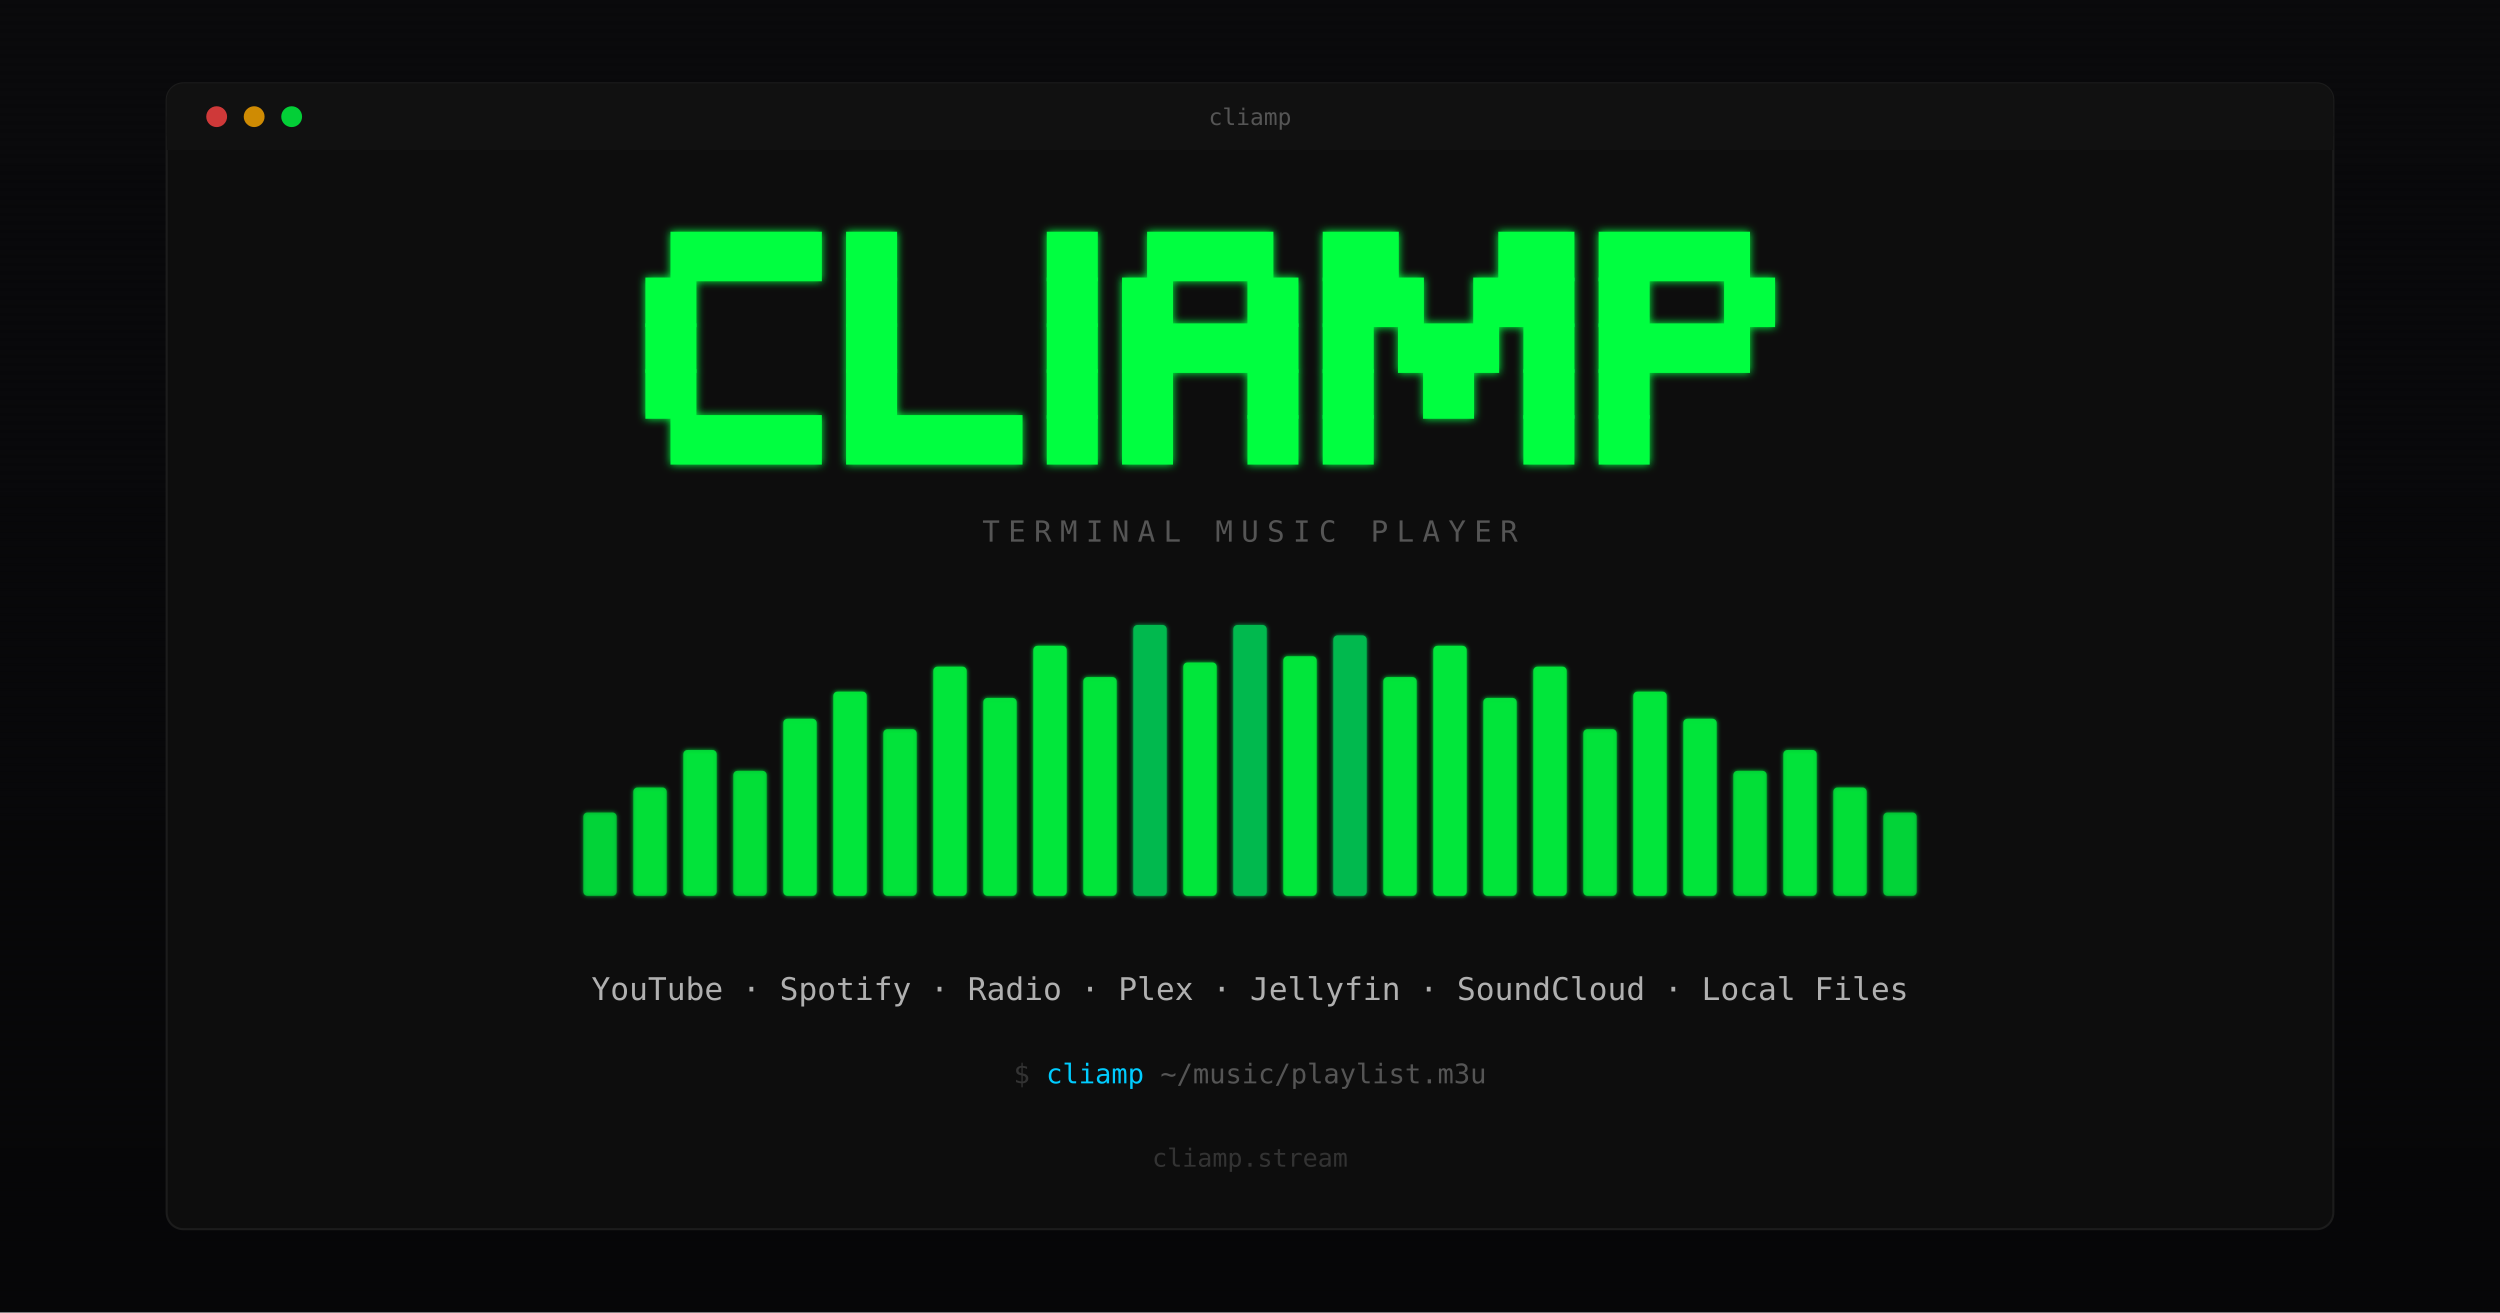
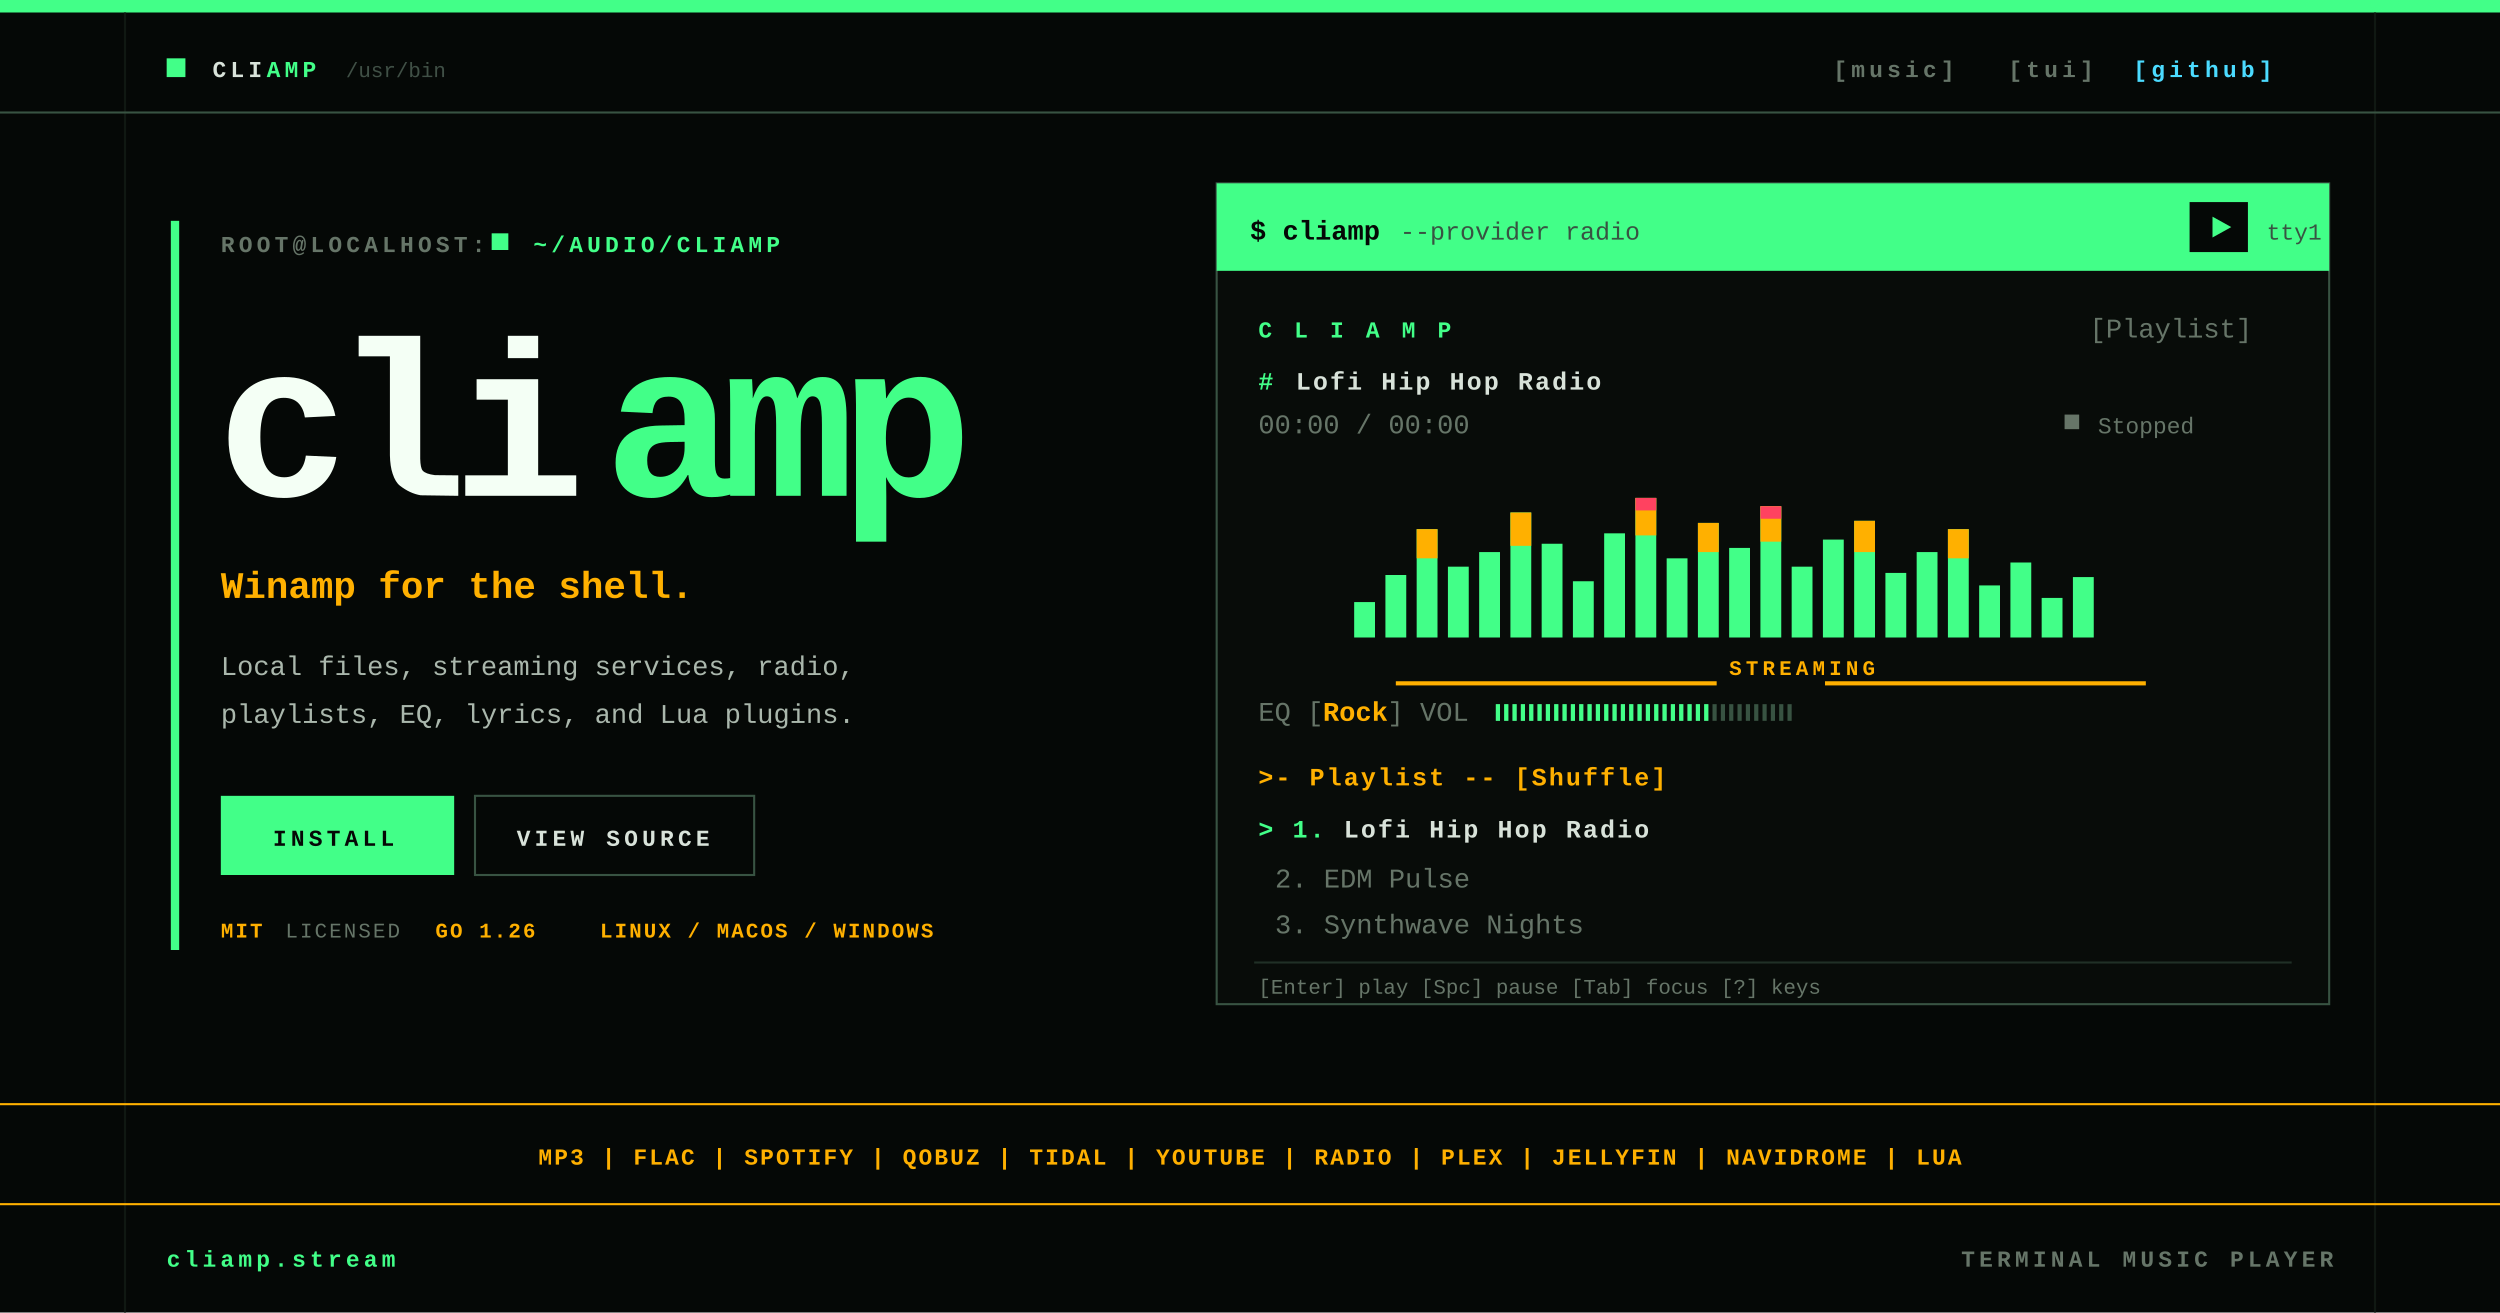
<svg xmlns="http://www.w3.org/2000/svg" width="1200" height="630" viewBox="0 0 1200 630">
-   <defs>
-     <linearGradient id="glow" x1="0" y1="0" x2="0" y2="1">
-       <stop offset="0%" stop-color="#0a0a0c" />
-       <stop offset="100%" stop-color="#060608" />
-     </linearGradient>
-     <filter id="greenGlow">
-       <feGaussianBlur in="SourceGraphic" stdDeviation="2" result="blur" />
-       <feMerge>
-         <feMergeNode in="blur" />
-         <feMergeNode in="SourceGraphic" />
-       </feMerge>
-     </filter>
-     <filter id="subtleGlow">
-       <feGaussianBlur in="SourceGraphic" stdDeviation="1" result="blur" />
-       <feMerge>
-         <feMergeNode in="blur" />
-         <feMergeNode in="SourceGraphic" />
-       </feMerge>
-     </filter>
-   </defs>
-   <rect width="1200" height="630" fill="url(#glow)" />
-   <pattern id="scanlines" width="4" height="4" patternUnits="userSpaceOnUse">
-     <rect width="4" height="2" fill="transparent" />
-     <rect y="2" width="4" height="2" fill="rgba(0,0,0,0.06)" />
-   </pattern>
-   <rect width="1200" height="630" fill="url(#scanlines)" />
-   <rect x="80" y="40" width="1040" height="550" rx="8" fill="#0d0d0d" stroke="#1c1c1c" stroke-width="1" />
-   <rect x="80" y="40" width="1040" height="32" rx="8" fill="#111" />
-   <rect x="80" y="56" width="1040" height="16" fill="#111" />
-   <circle cx="104" cy="56" r="5" fill="#ff4444" opacity="0.8" />
-   <circle cx="122" cy="56" r="5" fill="#ffaa00" opacity="0.8" />
-   <circle cx="140" cy="56" r="5" fill="#00ff41" opacity="0.8" />
-   <text x="600" y="60" text-anchor="middle" fill="#555" font-family="monospace" font-size="11">cliamp</text>
-   <text filter="url(#greenGlow)" fill="#00ff41" font-family="monospace" font-size="20" xml:space="preserve">
-     <tspan x="310" y="130"> ██████ ██      ██  █████  ███    ███ ██████</tspan>
-     <tspan x="310" y="152">██      ██      ██ ██   ██ ████  ████ ██   ██</tspan>
-     <tspan x="310" y="174">██      ██      ██ ███████ ██ ████ ██ ██████</tspan>
-     <tspan x="310" y="196">██      ██      ██ ██   ██ ██  ██  ██ ██</tspan>
-     <tspan x="310" y="218"> ██████ ███████ ██ ██   ██ ██      ██ ██</tspan>
-   </text>
-   <text x="600" y="260" text-anchor="middle" fill="#555" font-family="monospace" font-size="14" letter-spacing="4">TERMINAL MUSIC PLAYER</text>
-   <g filter="url(#subtleGlow)" opacity="0.9">
-     <rect x="280" y="390" width="16" height="40" rx="2" fill="#00ff41" opacity="0.7" />
-     <rect x="304" y="378" width="16" height="52" rx="2" fill="#00ff41" opacity="0.8" />
-     <rect x="328" y="360" width="16" height="70" rx="2" fill="#00ff41" opacity="0.85" />
-     <rect x="352" y="370" width="16" height="60" rx="2" fill="#00ff41" opacity="0.8" />
-     <rect x="376" y="345" width="16" height="85" rx="2" fill="#00ff41" opacity="0.9" />
-     <rect x="400" y="332" width="16" height="98" rx="2" fill="#00ff41" opacity="0.95" />
-     <rect x="424" y="350" width="16" height="80" rx="2" fill="#00ff41" opacity="0.85" />
-     <rect x="448" y="320" width="16" height="110" rx="2" fill="#00ff41" opacity="0.95" />
-     <rect x="472" y="335" width="16" height="95" rx="2" fill="#00ff41" opacity="0.9" />
-     <rect x="496" y="310" width="16" height="120" rx="2" fill="#00ff41" />
-     <rect x="520" y="325" width="16" height="105" rx="2" fill="#00ff41" opacity="0.9" />
-     <rect x="544" y="300" width="16" height="130" rx="2" fill="#00cc55" />
-     <rect x="568" y="318" width="16" height="112" rx="2" fill="#00ff41" opacity="0.95" />
-     <rect x="592" y="300" width="16" height="130" rx="2" fill="#00cc55" />
-     <rect x="616" y="315" width="16" height="115" rx="2" fill="#00ff41" opacity="0.95" />
-     <rect x="640" y="305" width="16" height="125" rx="2" fill="#00cc55" />
-     <rect x="664" y="325" width="16" height="105" rx="2" fill="#00ff41" opacity="0.9" />
-     <rect x="688" y="310" width="16" height="120" rx="2" fill="#00ff41" />
-     <rect x="712" y="335" width="16" height="95" rx="2" fill="#00ff41" opacity="0.9" />
-     <rect x="736" y="320" width="16" height="110" rx="2" fill="#00ff41" opacity="0.95" />
-     <rect x="760" y="350" width="16" height="80" rx="2" fill="#00ff41" opacity="0.85" />
-     <rect x="784" y="332" width="16" height="98" rx="2" fill="#00ff41" opacity="0.95" />
-     <rect x="808" y="345" width="16" height="85" rx="2" fill="#00ff41" opacity="0.9" />
-     <rect x="832" y="370" width="16" height="60" rx="2" fill="#00ff41" opacity="0.8" />
-     <rect x="856" y="360" width="16" height="70" rx="2" fill="#00ff41" opacity="0.85" />
-     <rect x="880" y="378" width="16" height="52" rx="2" fill="#00ff41" opacity="0.8" />
-     <rect x="904" y="390" width="16" height="40" rx="2" fill="#00ff41" opacity="0.7" />
+   <style>
+     text { font-family: "SFMono-Regular", "Liberation Mono", Menlo, Consolas, monospace; }
+     .micro { font-size: 11px; font-weight: 700; letter-spacing: 2px; }
+     .small { font-size: 13px; }
+     .label { font-size: 12px; font-weight: 700; letter-spacing: 1px; }
+   </style>
+   <rect width="1200" height="630" fill="#050806" />
+   <rect width="1200" height="6" fill="#42ff88" />
+   <path d="M60 6V630M1140 6V630" stroke="#101812" />
+   <g transform="translate(80 28)">
+     <rect width="9" height="9" fill="#42ff88" />
+     <text x="22" y="9" class="micro" fill="#d9e3da">CLI</text>
+     <text x="48" y="9" class="micro" fill="#42ff88">AMP</text>
+     <text x="86" y="9" font-size="10" fill="#405046">/usr/bin</text>
  </g>
-   <text x="600" y="480" text-anchor="middle" fill="#b0b0b0" font-family="monospace" font-size="15">
-     YouTube  ·  Spotify  ·  Radio  ·  Plex  ·  Jellyfin  ·  SoundCloud  ·  Local Files
-   </text>
-   <text x="600" y="520" text-anchor="middle" font-family="monospace" font-size="13">
-     <tspan fill="#333">$ </tspan>
-     <tspan fill="#00ccff">cliamp</tspan>
-     <tspan fill="#555"> ~/music/playlist.m3u</tspan>
-   </text>
-   <text x="600" y="560" text-anchor="middle" fill="#333" font-family="monospace" font-size="12">cliamp.stream</text>
+   <g transform="translate(880 28)" class="micro">
+     <text x="0" y="9" fill="#667568">[music]</text>
+     <text x="84" y="9" fill="#667568">[tui]</text>
+     <text x="144" y="9" fill="#4bdbff">[github]</text>
+   </g>
+   <path d="M0 54H1200" stroke="#385342" />
+   <g transform="translate(82 106)">
+     <rect width="4" height="350" fill="#42ff88" />
+     <text x="24" y="15" class="micro" fill="#667568">ROOT@LOCALHOST:</text>
+     <rect x="154" y="6" width="8" height="8" fill="#42ff88" />
+     <text x="174" y="15" class="micro" fill="#42ff88">~/AUDIO/CLIAMP</text>
+     <text x="22" y="132" font-size="106" font-weight="800" letter-spacing="-7" fill="#f4fff5">cli</text>
+     <text x="208" y="132" font-size="106" font-weight="800" letter-spacing="-7" fill="#42ff88">amp</text>
+     <text x="24" y="181" font-size="18" font-weight="700" fill="#ffb000">Winamp for the shell.</text>
+     <text x="24" y="218" class="small" fill="#aab7ac">Local files, streaming services, radio,</text>
+     <text x="24" y="241" class="small" fill="#aab7ac">playlists, EQ, lyrics, and Lua plugins.</text>
+     <rect x="24" y="276" width="112" height="38" fill="#42ff88" />
+     <text x="49" y="300" class="micro" fill="#050806">INSTALL</text>
+     <rect x="146" y="276" width="134" height="38" fill="none" stroke="#385342" />
+     <text x="166" y="300" class="micro" fill="#d9e3da">VIEW SOURCE</text>
+     <text x="24" y="344" font-size="10" font-weight="700" letter-spacing="1" fill="#ffb000">MIT</text>
+     <text x="55" y="344" font-size="10" letter-spacing="1" fill="#667568">LICENSED</text>
+     <text x="127" y="344" font-size="10" font-weight="700" letter-spacing="1" fill="#ffb000">GO 1.26</text>
+     <text x="206" y="344" font-size="10" font-weight="700" letter-spacing="1" fill="#ffb000">LINUX / MACOS / WINDOWS</text>
+   </g>
+   <g transform="translate(584 88)">
+     <rect width="534" height="394" fill="#080c09" stroke="#385342" />
+     <rect width="534" height="42" fill="#42ff88" />
+     <text x="16" y="27" font-size="13" font-weight="700" fill="#050806">$ cliamp</text>
+     <text x="88" y="27" font-size="12" fill="#385342">--provider radio</text>
+     <rect x="467" y="9" width="28" height="24" fill="#050806" />
+     <path d="M478 16L487 21L478 26Z" fill="#42ff88" />
+     <text x="504" y="27" font-size="11" fill="#385342">tty1</text>
+     <text x="20" y="74" class="micro" fill="#42ff88">C L I A M P</text>
+     <text x="419" y="74" class="small" fill="#667568">[Playlist]</text>
+     <text x="20" y="99" class="label" fill="#42ff88">#</text>
+     <text x="38" y="99" class="label" fill="#d9e3da">Lofi Hip Hop Radio</text>
+     <text x="20" y="120" class="small" fill="#667568">00:00 / 00:00</text>
+     <rect x="407" y="111" width="7" height="7" fill="#667568" />
+     <text x="423" y="120" font-size="11" fill="#667568">Stopped</text>
+     <g transform="translate(66 146)">
+       <g fill="#42ff88">
+         <rect x="0" y="55" width="10" height="17" />
+         <rect x="15" y="42" width="10" height="30" />
+         <rect x="30" y="20" width="10" height="52" />
+         <rect x="45" y="38" width="10" height="34" />
+         <rect x="60" y="31" width="10" height="41" />
+         <rect x="75" y="12" width="10" height="60" />
+         <rect x="90" y="27" width="10" height="45" />
+         <rect x="105" y="45" width="10" height="27" />
+         <rect x="120" y="22" width="10" height="50" />
+         <rect x="135" y="5" width="10" height="67" />
+         <rect x="150" y="34" width="10" height="38" />
+         <rect x="165" y="17" width="10" height="55" />
+         <rect x="180" y="29" width="10" height="43" />
+         <rect x="195" y="9" width="10" height="63" />
+         <rect x="210" y="38" width="10" height="34" />
+         <rect x="225" y="25" width="10" height="47" />
+         <rect x="240" y="16" width="10" height="56" />
+         <rect x="255" y="41" width="10" height="31" />
+         <rect x="270" y="31" width="10" height="41" />
+         <rect x="285" y="20" width="10" height="52" />
+         <rect x="300" y="47" width="10" height="25" />
+         <rect x="315" y="36" width="10" height="36" />
+         <rect x="330" y="53" width="10" height="19" />
+         <rect x="345" y="43" width="10" height="29" />
+       </g>
+       <g fill="#ffb000">
+         <rect x="30" y="20" width="10" height="14" />
+         <rect x="75" y="12" width="10" height="16" />
+         <rect x="135" y="5" width="10" height="18" />
+         <rect x="165" y="17" width="10" height="14" />
+         <rect x="195" y="9" width="10" height="17" />
+         <rect x="240" y="16" width="10" height="15" />
+         <rect x="285" y="20" width="10" height="14" />
+       </g>
+       <g fill="#ff4260">
+         <rect x="135" y="5" width="10" height="6" />
+         <rect x="195" y="9" width="10" height="6" />
+       </g>
+     </g>
+     <path d="M86 240H240M292 240H446" stroke="#ffb000" stroke-width="2" />
+     <text x="246" y="236" font-size="10" font-weight="700" letter-spacing="2" fill="#ffb000">STREAMING</text>
+     <text x="20" y="258" class="small" fill="#667568">EQ [</text>
+     <text x="51" y="258" class="small" font-weight="700" fill="#ffb000">Rock</text>
+     <text x="82" y="258" class="small" fill="#667568">]  VOL</text>
+     <path d="M134 254H278" stroke="#385342" stroke-width="8" stroke-dasharray="2 2" />
+     <path d="M134 254H236" stroke="#42ff88" stroke-width="8" stroke-dasharray="2 2" />
+     <text x="20" y="289" class="label" fill="#ffb000">&gt;- Playlist -- [Shuffle]</text>
+     <text x="20" y="314" class="label" fill="#42ff88">&gt; 1.</text>
+     <text x="61" y="314" class="label" fill="#d9e3da">Lofi Hip Hop Radio</text>
+     <text x="28" y="338" class="small" fill="#667568">2. EDM Pulse</text>
+     <text x="28" y="360" class="small" fill="#667568">3. Synthwave Nights</text>
+     <path d="M18 374H516" stroke="#203026" />
+     <text x="20" y="389" font-size="10" fill="#667568">[Enter] play  [Spc] pause  [Tab] focus  [?] keys</text>
+   </g>
+   <g transform="translate(0 530)">
+     <path d="M0 0H1200M0 48H1200" stroke="#ffb000" />
+     <text x="600" y="29" text-anchor="middle" font-size="11" font-weight="700" letter-spacing="1" fill="#ffb000">MP3 | FLAC | SPOTIFY | QOBUZ | TIDAL | YOUTUBE | RADIO | PLEX | JELLYFIN | NAVIDROME | LUA</text>
+   </g>
+   <text x="80" y="608" class="micro" fill="#42ff88">cliamp.stream</text>
+   <text x="1120" y="608" text-anchor="end" class="micro" fill="#667568">TERMINAL MUSIC PLAYER</text>
</svg>
